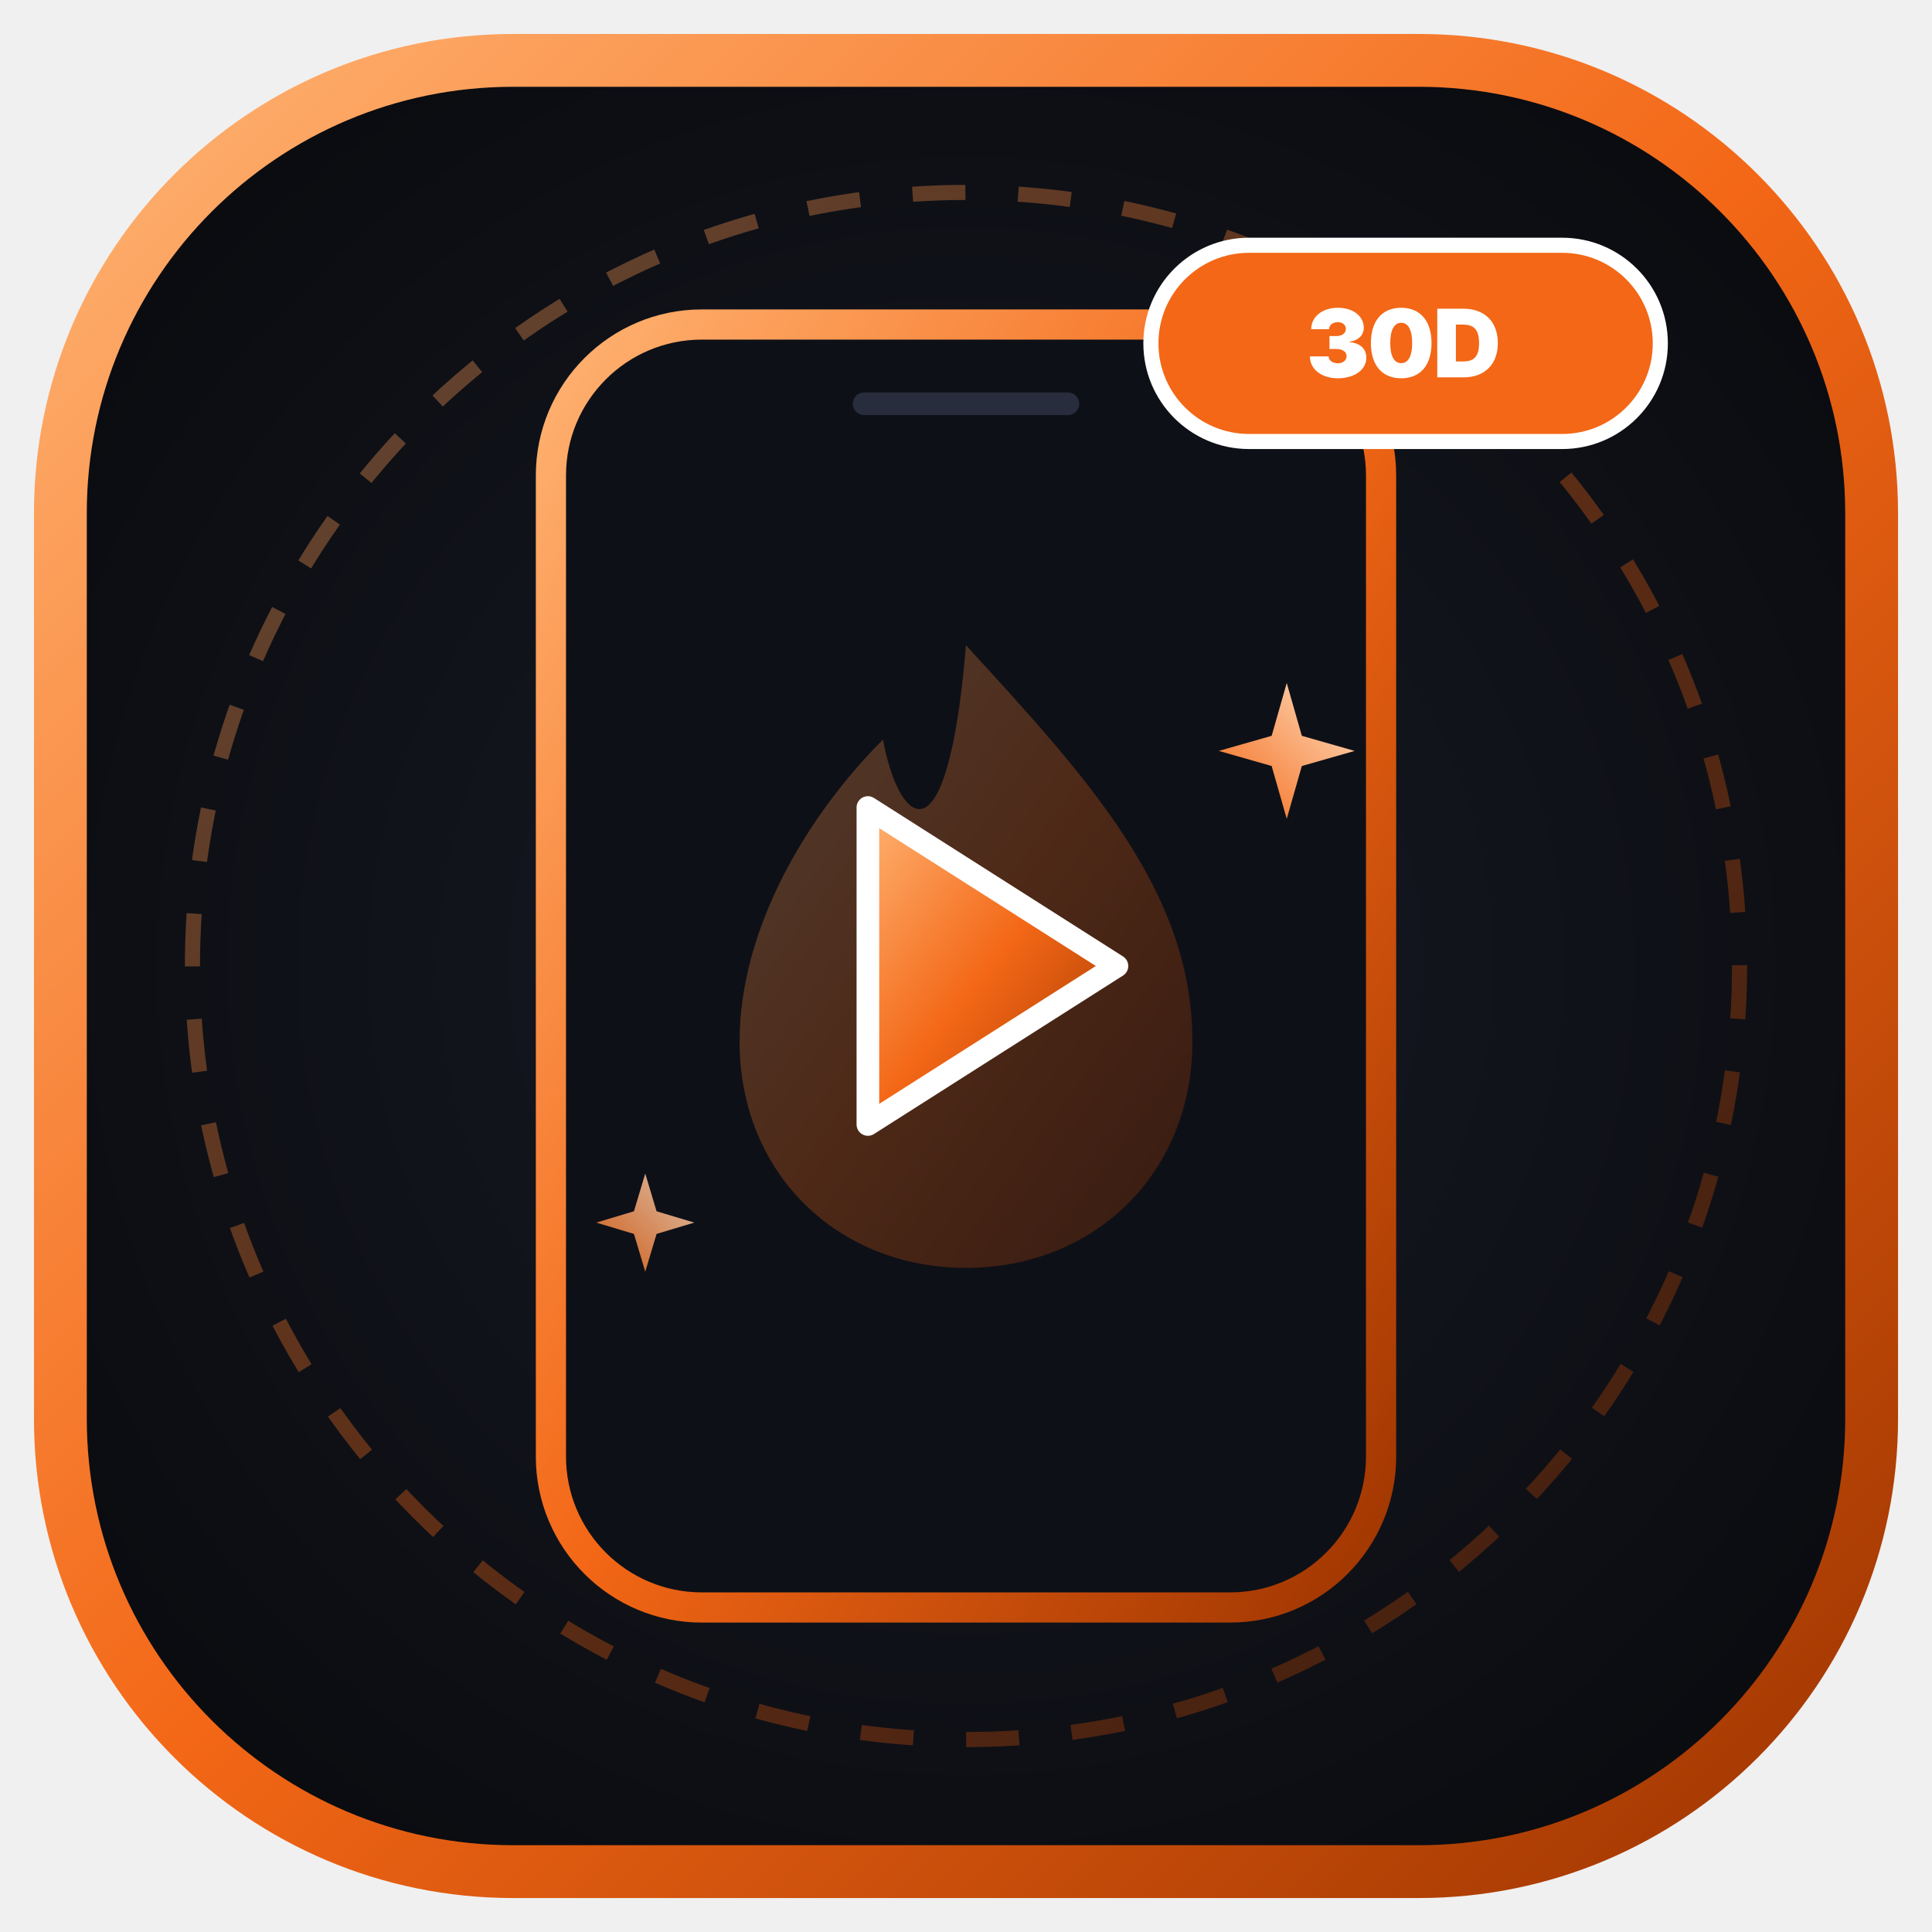
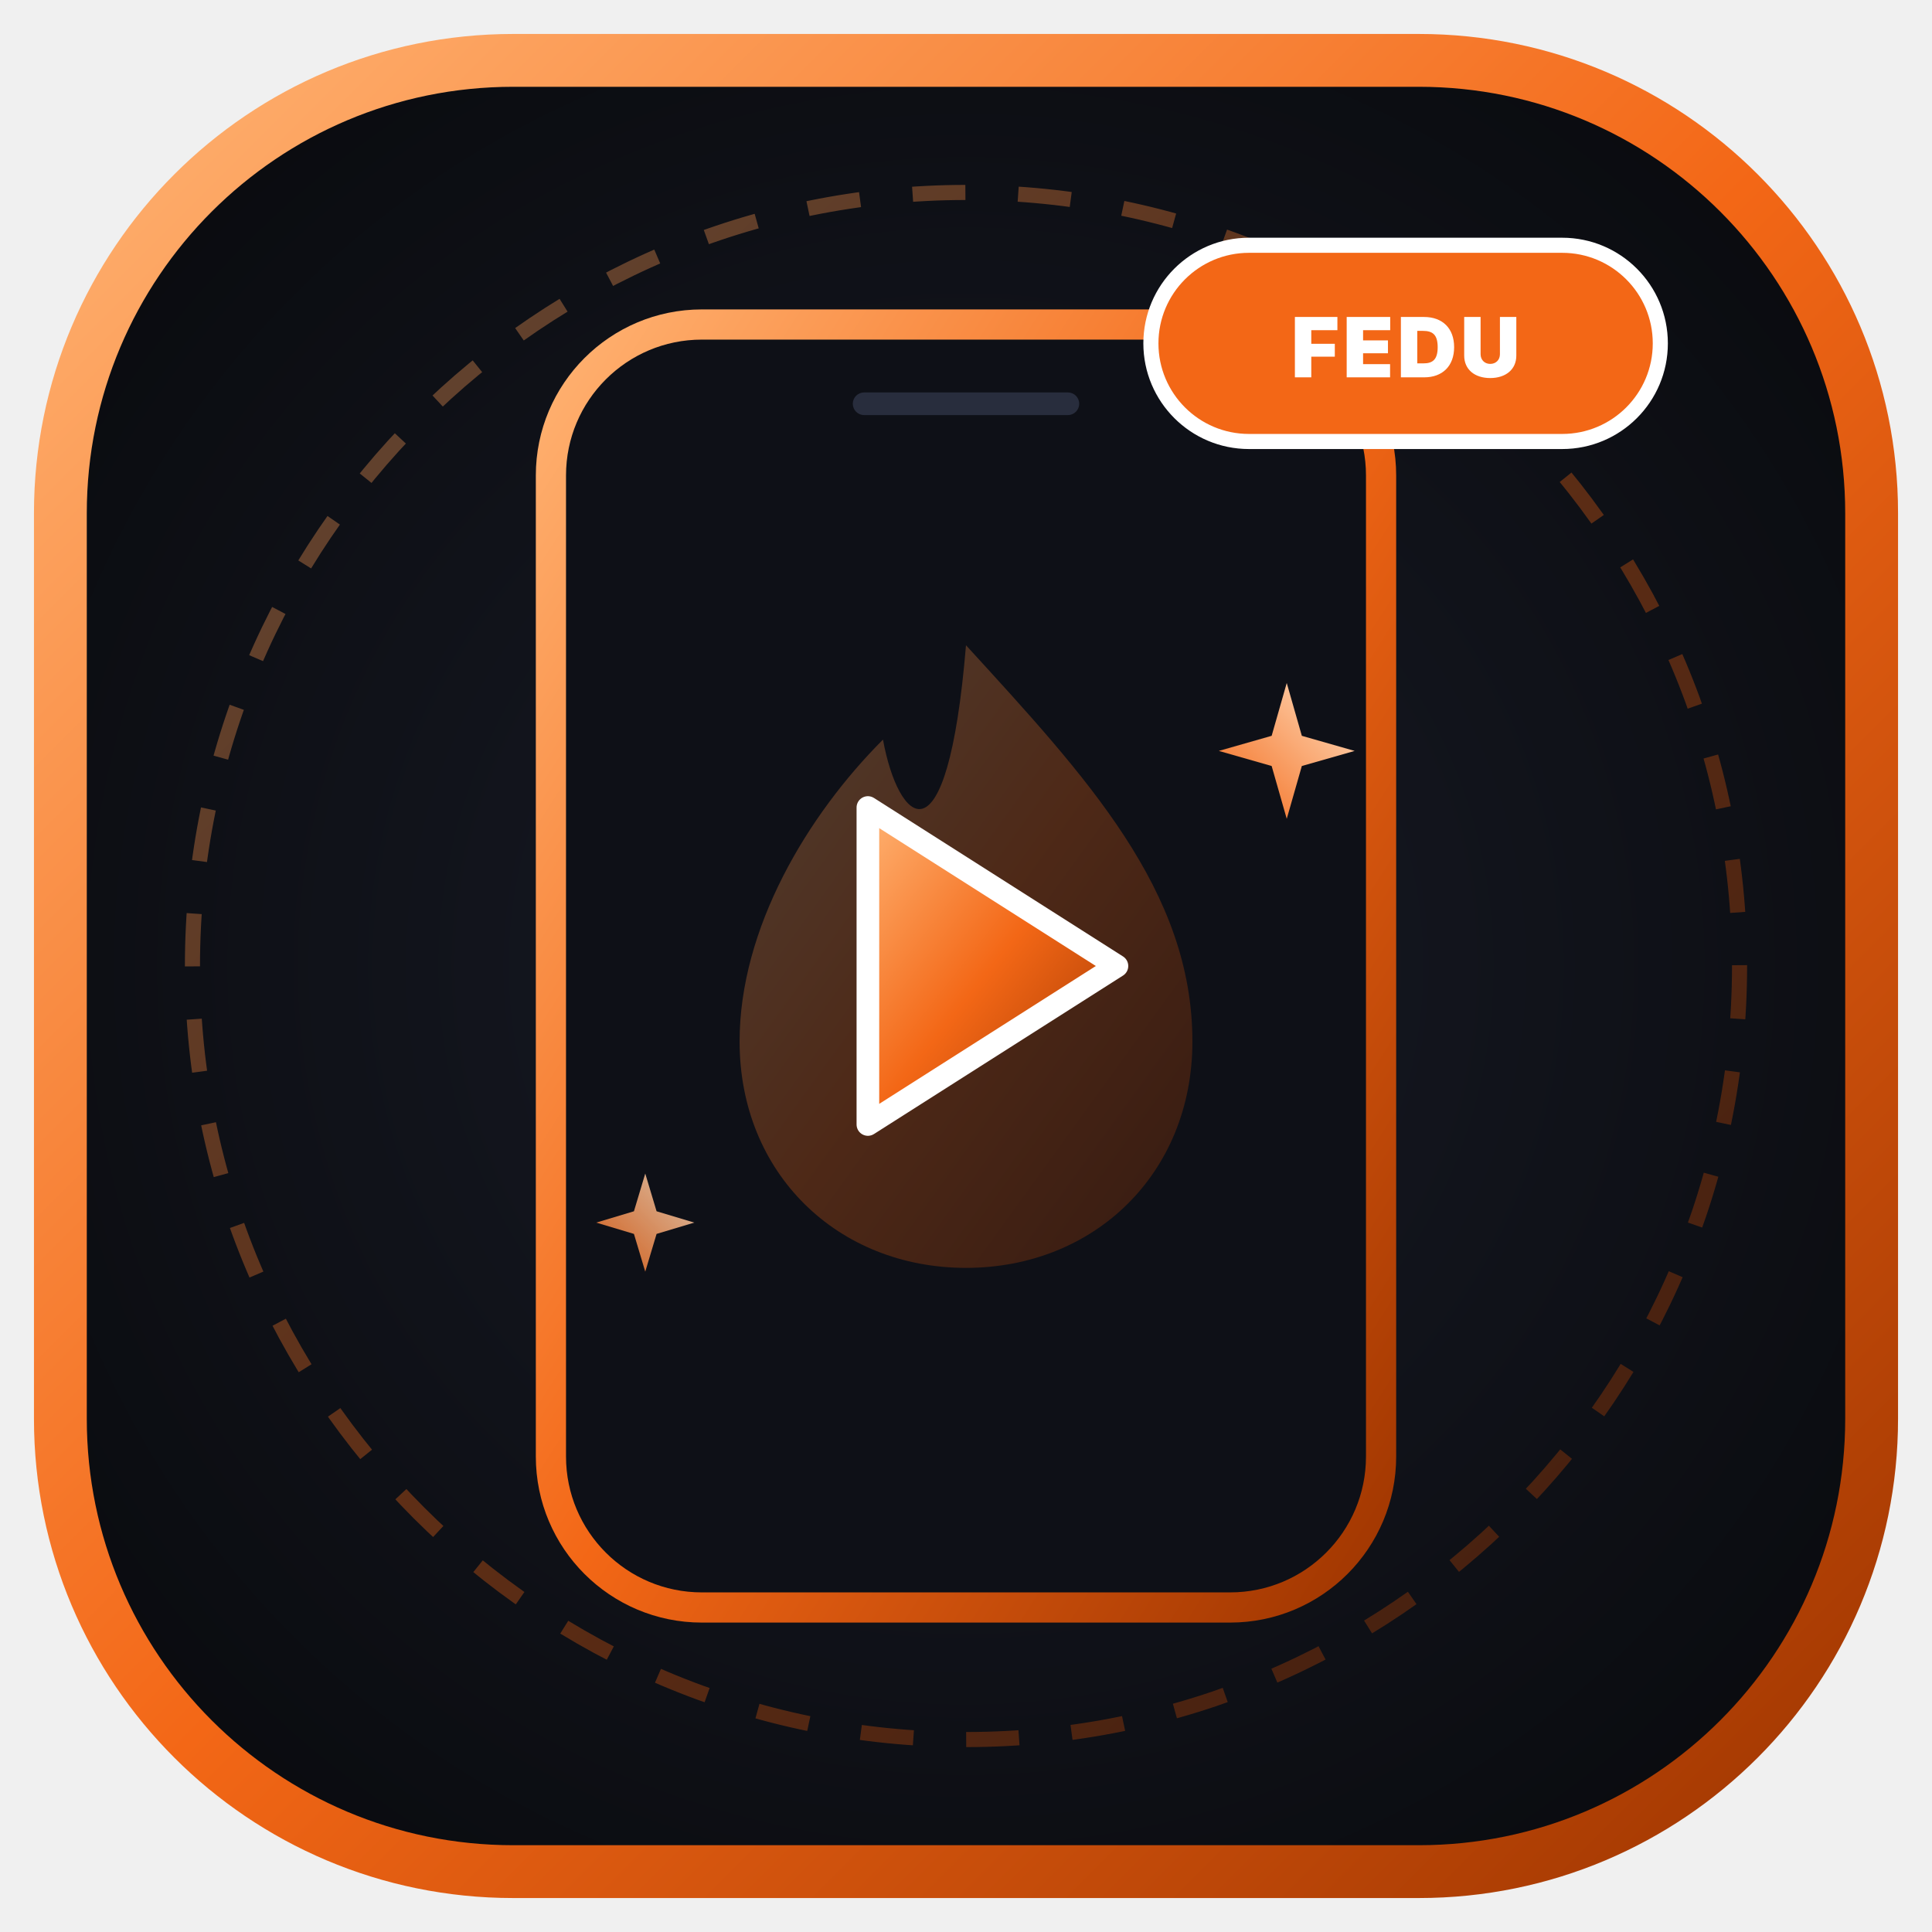
<svg xmlns="http://www.w3.org/2000/svg" viewBox="0 0 512 512" fill="none">
  <defs>
    <linearGradient id="amber-grad" x1="0%" y1="0%" x2="100%" y2="100%">
      <stop offset="0%" stop-color="#FFB373" />
      <stop offset="50%" stop-color="#F36716" />
      <stop offset="100%" stop-color="#9E3500" />
    </linearGradient>
    <linearGradient id="amber-bright" x1="0%" y1="100%" x2="100%" y2="0%">
      <stop offset="0%" stop-color="#F36716" />
      <stop offset="100%" stop-color="#FFE0C2" />
    </linearGradient>
    <radialGradient id="dark-bg" cx="50%" cy="50%" r="70%">
      <stop offset="0%" stop-color="#181B26" />
      <stop offset="100%" stop-color="#08090C" />
    </radialGradient>
  </defs>
  <rect x="16" y="16" width="480" height="480" rx="120" fill="url(#dark-bg)" stroke="url(#amber-grad)" stroke-width="14" />
  <circle cx="256" cy="256" r="205" stroke="url(#amber-grad)" stroke-width="4" stroke-dasharray="14 14" opacity="0.35" />
  <rect x="146" y="86" width="220" height="340" rx="40" fill="#0E1017" stroke="url(#amber-grad)" stroke-width="8" />
  <rect x="226" y="104" width="60" height="6" rx="3" fill="#282D3D" />
  <g transform="translate(256, 256)">
    <path d="M 0 -85 C 32 -50, 60 -20, 60 20 C 60 55, 34 80, 0 80 C -34 80, -60 55, -60 20 C -60 -10, -42 -40, -22 -60 C -18 -38, -5 -25, 0 -85 Z" fill="url(#amber-grad)" opacity="0.28" />
    <path d="M -26,-42 L 40,0 L -26,42 Z" fill="url(#amber-grad)" stroke="#FFFFFF" stroke-width="6" stroke-linejoin="round" />
    <path d="M 85,-75 L 89,-61 L 103,-57 L 89,-53 L 85,-39 L 81,-53 L 67,-57 L 81,-61 Z" fill="url(#amber-bright)" />
    <path d="M -85,55 L -82,65 L -72,68 L -82,71 L -85,81 L -88,71 L -98,68 L -88,65 Z" fill="url(#amber-bright)" opacity="0.85" />
  </g>
  <g transform="translate(305, 65)">
    <rect x="0" y="0" width="135" height="52" rx="26" fill="#F36716" stroke="#FFFFFF" stroke-width="4" />
-     <text x="67" y="35" font-family="'Be Vietnam Pro', 'Inter', system-ui, sans-serif" font-weight="900" font-size="25" fill="#FFFFFF" text-anchor="middle" letter-spacing="-0.02em">30D</text>
+     <text x="67.5" y="35" font-family="'Aeonik', 'Inter', 'Be Vietnam Pro', system-ui, sans-serif" font-weight="900" font-size="22" fill="#FFFFFF" text-anchor="middle" letter-spacing="0.04em">FEDU</text>
  </g>
</svg>
